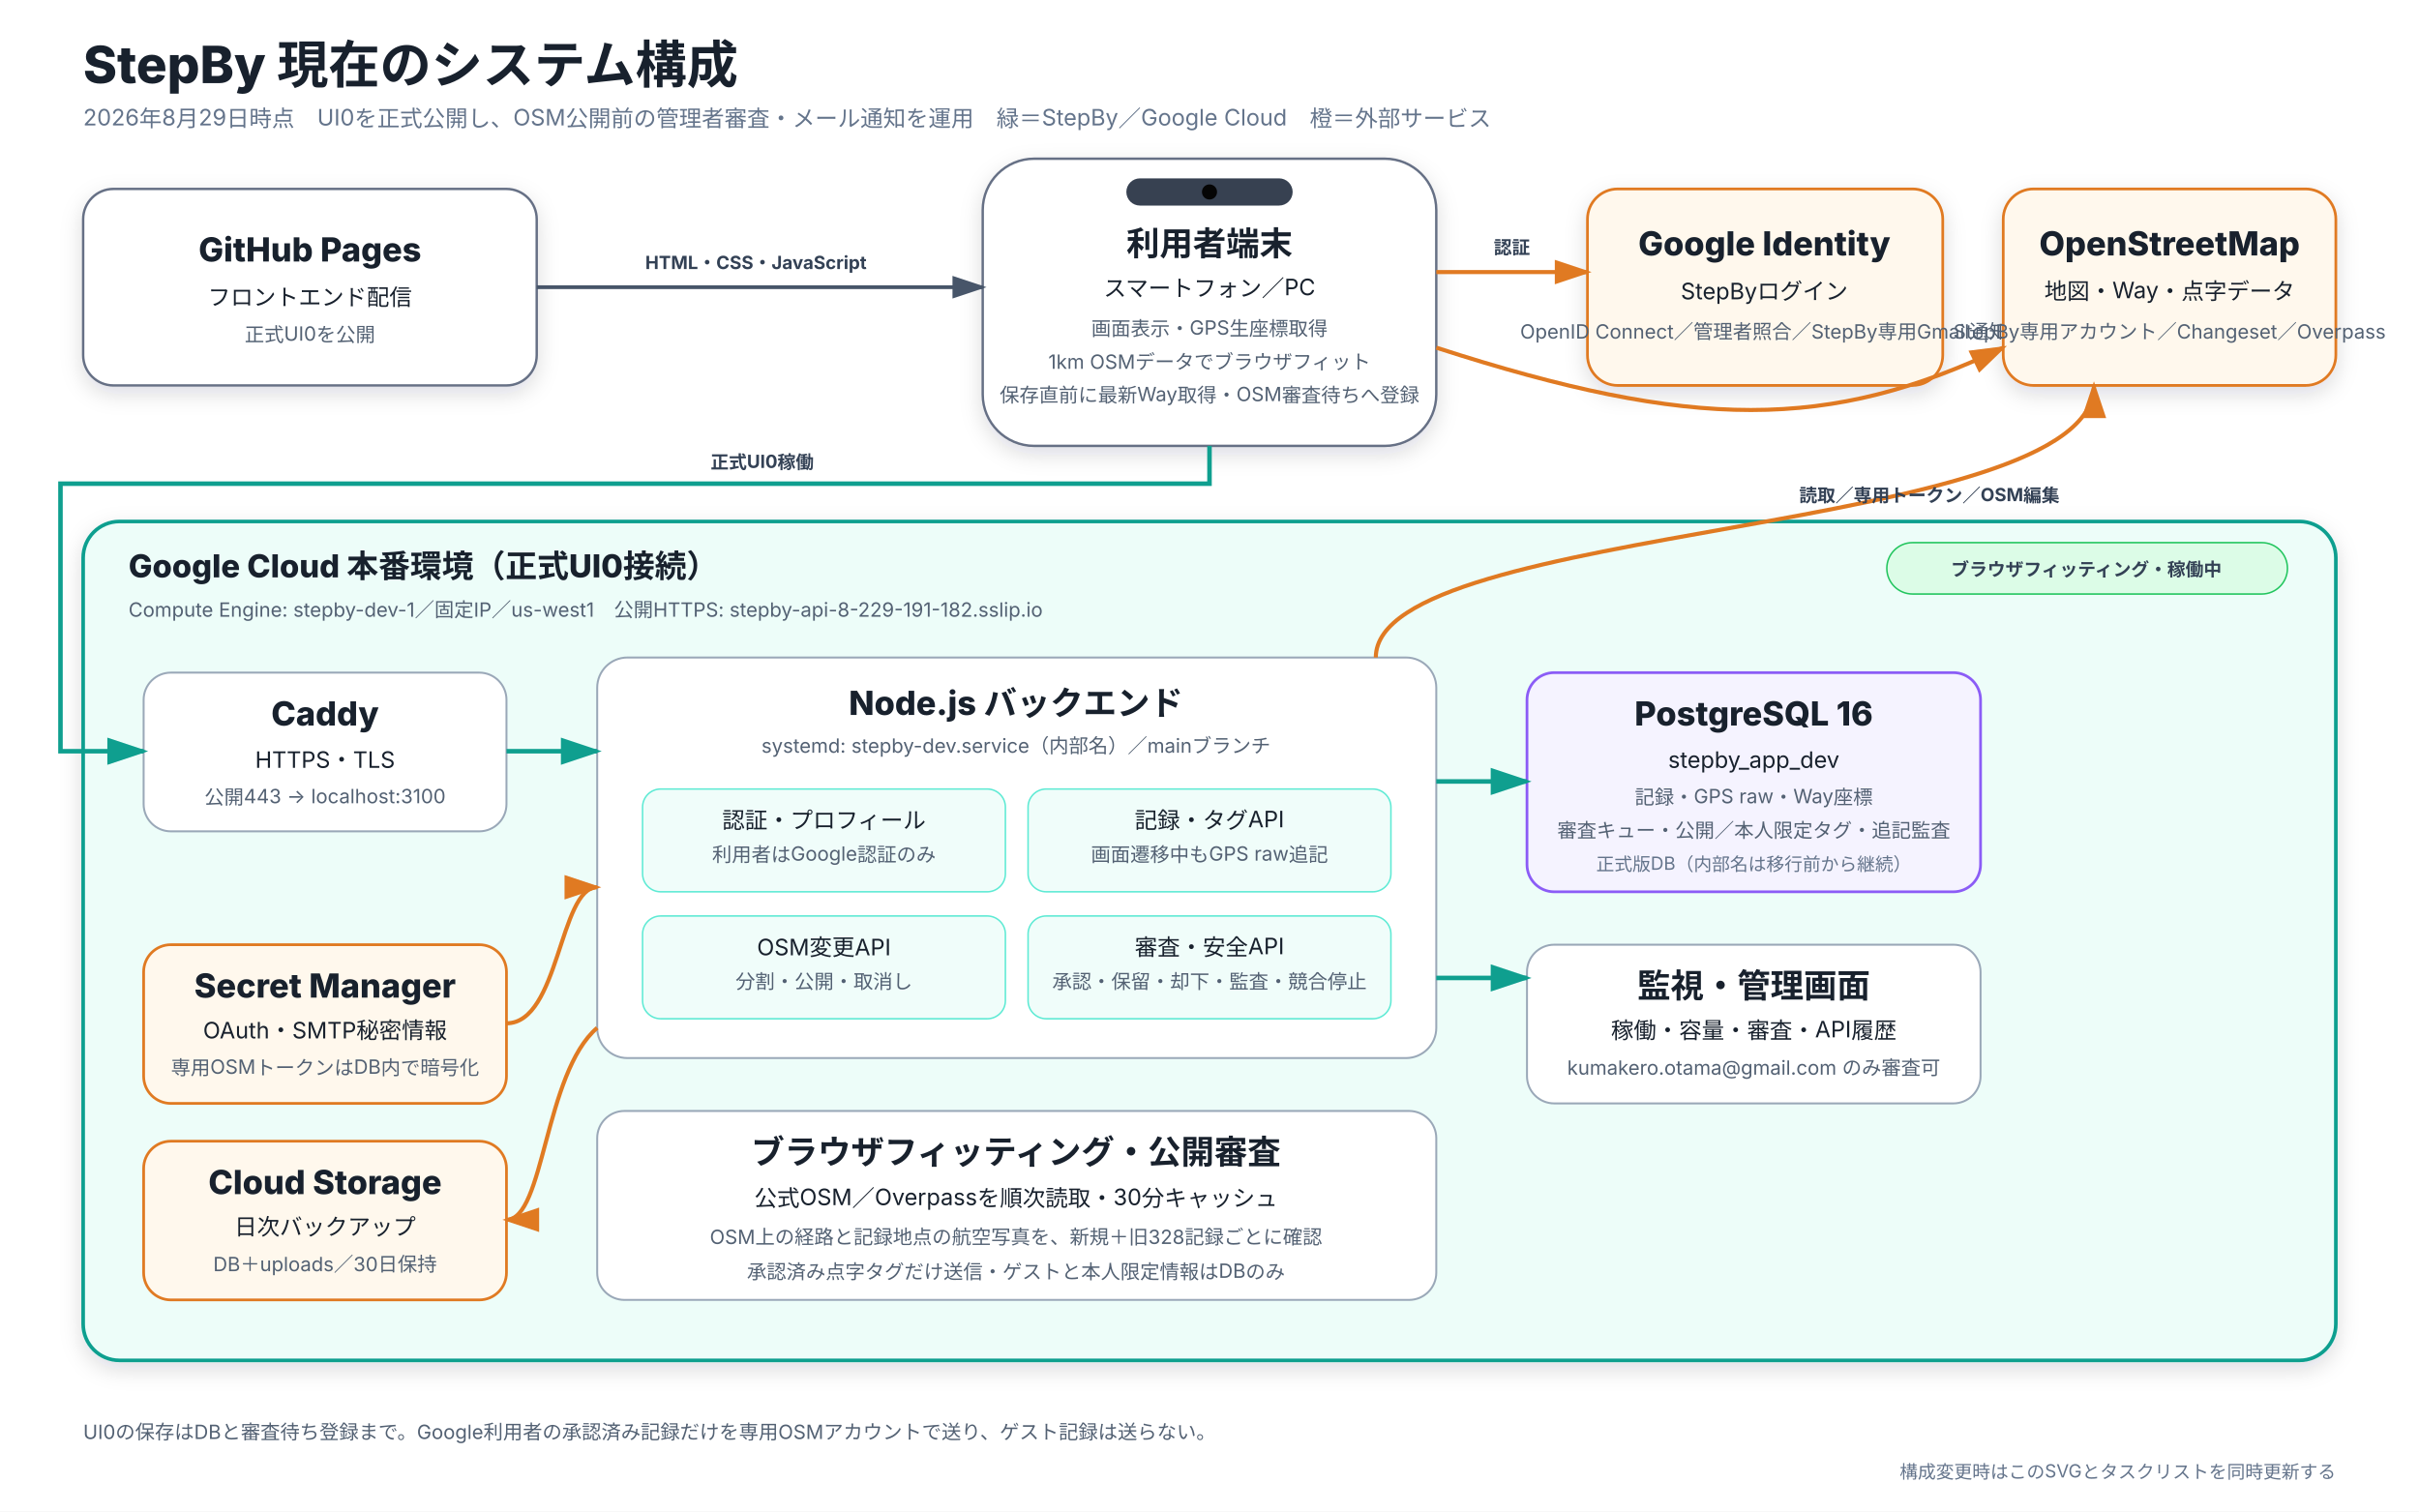
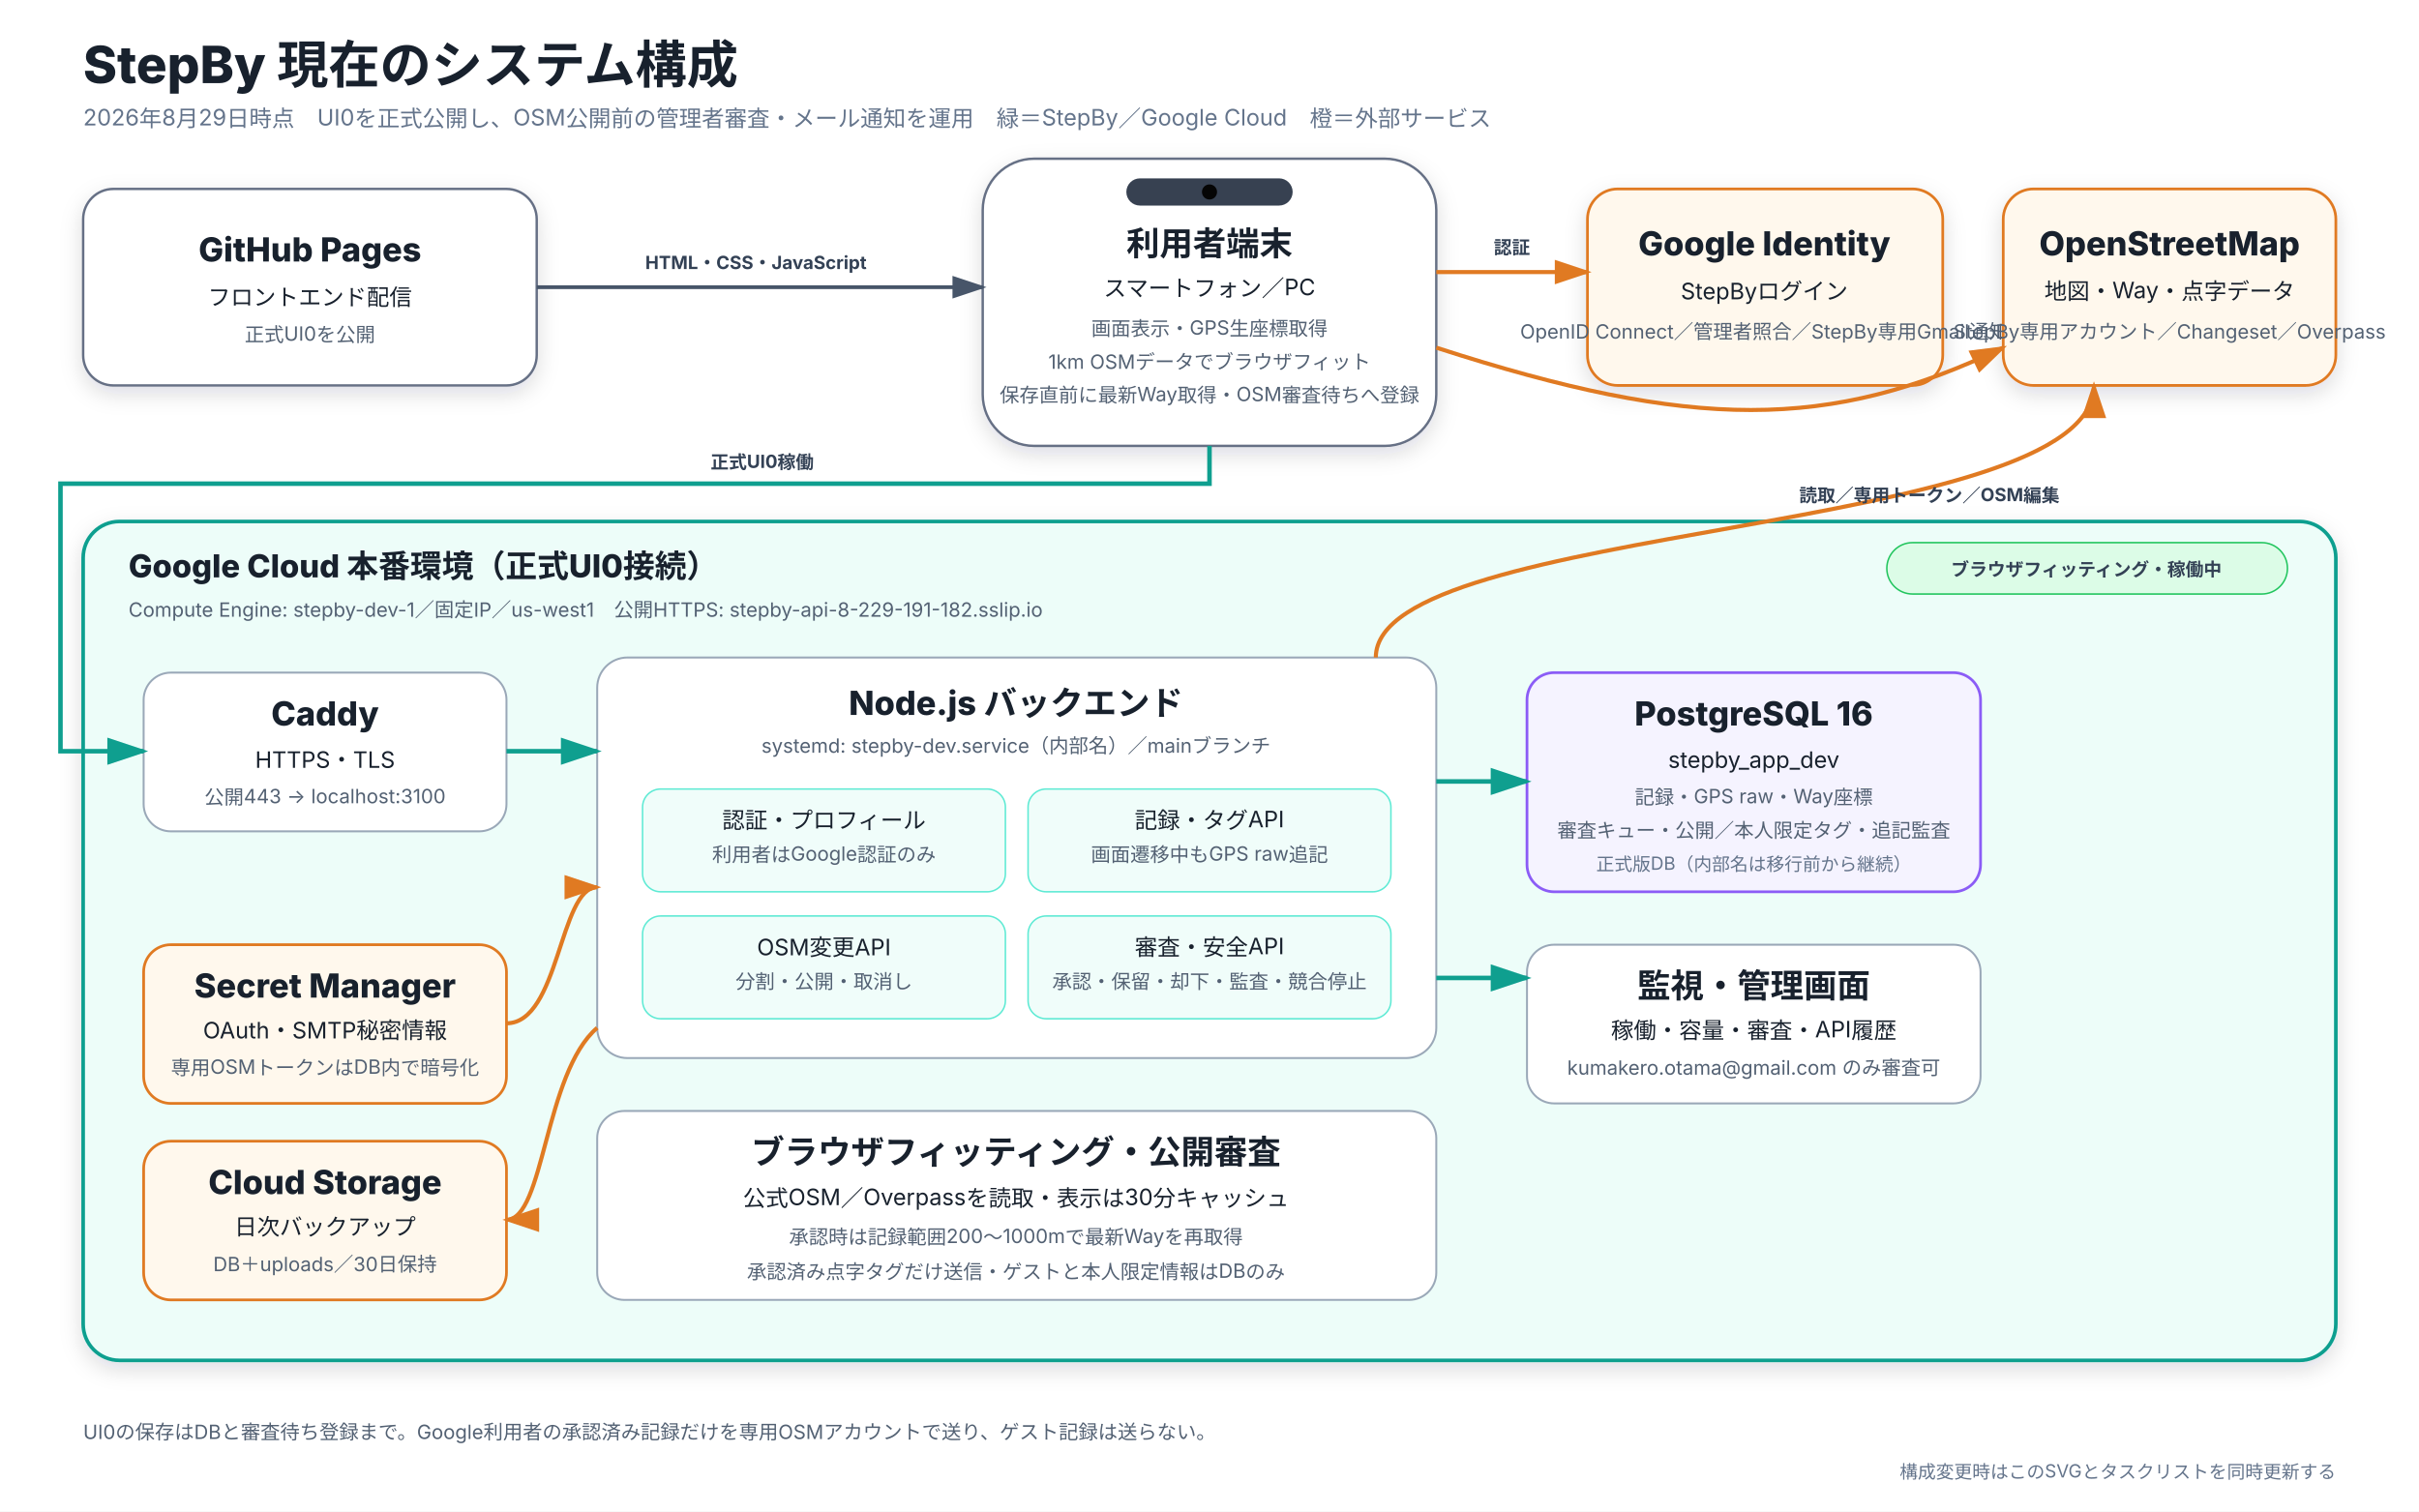
<svg xmlns="http://www.w3.org/2000/svg" width="1600" height="1000" viewBox="0 0 1600 1000" role="img" aria-labelledby="title desc">
  <defs>
    <filter id="shadow" x="-20%" y="-20%" width="140%" height="150%">
      <feDropShadow dx="0" dy="5" stdDeviation="7" flood-color="#0f172a" flood-opacity=".14" />
    </filter>
    <marker id="arrow" markerWidth="10" markerHeight="10" refX="8" refY="3" orient="auto">
      <path d="M0 0v6l9-3z" fill="#475569" />
    </marker>
    <marker id="arrowGreen" markerWidth="10" markerHeight="10" refX="8" refY="3" orient="auto">
      <path d="M0 0v6l9-3z" fill="#0f9f8f" />
    </marker>
    <marker id="arrowOrange" markerWidth="10" markerHeight="10" refX="8" refY="3" orient="auto">
      <path d="M0 0v6l9-3z" fill="#e07a22" />
    </marker>
    <style>
      text{font-family:-apple-system,BlinkMacSystemFont,"Segoe UI","Noto Sans JP",sans-serif;fill:#18212d}
      .title{font-size:34px;font-weight:800}.subtitle{font-size:15px;fill:#64748b}.section{font-size:21px;font-weight:800}.boxTitle{font-size:22px;font-weight:800}.body{font-size:15px}.small{font-size:13px;fill:#536173}.tiny{font-size:12px;fill:#64748b}.label{font-size:12px;font-weight:700;fill:#334155}
      .card{fill:#fff;stroke:#667085;stroke-width:1.6}.cloud{fill:#edfdf9;stroke:#0f9f8f;stroke-width:2.4}.external{fill:#fff8ed;stroke:#e07a22;stroke-width:1.8}.db{fill:#f5f3ff;stroke:#8b5cf6;stroke-width:1.8}.inner{fill:#fff;stroke:#9aa8b8;stroke-width:1.3}.line{fill:none;stroke:#475569;stroke-width:2.5;marker-end:url(#arrow)}.lineGreen{fill:none;stroke:#0f9f8f;stroke-width:3;marker-end:url(#arrowGreen)}.lineOrange{fill:none;stroke:#e07a22;stroke-width:2.7;marker-end:url(#arrowOrange)}.pill{fill:#dcfce7;stroke:#22c55e}
    </style>
  </defs>
  <rect width="1600" height="1000" fill="#fff" />
  <text x="55" y="55" class="title">StepBy 現在のシステム構成</text>
  <text x="55" y="83" class="subtitle">2026年8月29日時点　UI0を正式公開し、OSM公開前の管理者審査・メール通知を運用　緑＝StepBy／Google Cloud　橙＝外部サービス</text>
  <rect x="55" y="125" width="300" height="130" rx="20" class="card" filter="url(#shadow)" />
  <text x="205" y="173" text-anchor="middle" class="boxTitle">GitHub Pages</text>
  <text x="205" y="202" text-anchor="middle" class="body">フロントエンド配信</text>
  <text x="205" y="226" text-anchor="middle" class="small">正式UI0を公開</text>
  <rect x="650" y="105" width="300" height="190" rx="34" class="card" filter="url(#shadow)" />
  <rect x="745" y="118" width="110" height="18" rx="9" fill="#374151" />
  <circle cx="800" cy="127" r="5" fill="#050505" />
  <text x="800" y="169" text-anchor="middle" class="boxTitle">利用者端末</text>
  <text x="800" y="196" text-anchor="middle" class="body">スマートフォン／PC</text>
  <text x="800" y="222" text-anchor="middle" class="small">画面表示・GPS生座標取得</text>
  <text x="800" y="244" text-anchor="middle" class="small">1km OSMデータでブラウザフィット</text>
  <text x="800" y="266" text-anchor="middle" class="small">保存直前に最新Way取得・OSM審査待ちへ登録</text>
  <rect x="1050" y="125" width="235" height="130" rx="20" class="external" filter="url(#shadow)" />
  <text x="1167" y="169" text-anchor="middle" class="boxTitle">Google Identity</text>
  <text x="1167" y="198" text-anchor="middle" class="body">StepByログイン</text>
  <text x="1167" y="224" text-anchor="middle" class="small">OpenID Connect／管理者照合／StepBy専用Gmail通知</text>
  <rect x="1325" y="125" width="220" height="130" rx="20" class="external" filter="url(#shadow)" />
  <text x="1435" y="169" text-anchor="middle" class="boxTitle">OpenStreetMap</text>
  <text x="1435" y="198" text-anchor="middle" class="body">地図・Way・点字データ</text>
  <text x="1435" y="224" text-anchor="middle" class="small">StepBy専用アカウント／Changeset／Overpass</text>
  <path d="M355 190H650" class="line" />
  <path d="M950 180h100" class="lineOrange" />
  <path d="M950 230c170 55 260 55 375 0" class="lineOrange" />
  <text x="500" y="178" text-anchor="middle" class="label">HTML・CSS・JavaScript</text>
  <text x="1000" y="168" text-anchor="middle" class="label">認証</text>
  <rect x="55" y="345" width="1490" height="555" rx="24" class="cloud" filter="url(#shadow)" />
  <text x="85" y="382" class="section">Google Cloud 本番環境（正式UI0接続）</text>
  <rect x="1248" y="359" width="265" height="34" rx="17" class="pill" />
  <text x="1380" y="381" text-anchor="middle" class="label">ブラウザフィッティング・稼働中</text>
  <text x="85" y="408" class="small">Compute Engine: stepby-dev-1／固定IP／us-west1　公開HTTPS: stepby-api-8-229-191-182.sslip.io</text>
  <rect x="95" y="445" width="240" height="105" rx="18" class="inner" />
  <text x="215" y="480" text-anchor="middle" class="boxTitle">Caddy</text>
  <text x="215" y="508" text-anchor="middle" class="body">HTTPS・TLS</text>
  <text x="215" y="532" text-anchor="middle" class="small">公開443 → localhost:3100</text>
  <rect x="395" y="435" width="555" height="265" rx="20" class="inner" />
  <text x="672" y="473" text-anchor="middle" class="boxTitle">Node.js バックエンド</text>
  <text x="672" y="498" text-anchor="middle" class="small">systemd: stepby-dev.service（内部名）／mainブランチ</text>
  <rect x="425" y="522" width="240" height="68" rx="12" fill="#f0fdfa" stroke="#5eead4" />
  <text x="545" y="548" text-anchor="middle" class="body">認証・プロフィール</text>
  <text x="545" y="570" text-anchor="middle" class="small">利用者はGoogle認証のみ</text>
  <rect x="680" y="522" width="240" height="68" rx="12" fill="#f0fdfa" stroke="#5eead4" />
  <text x="800" y="548" text-anchor="middle" class="body">記録・タグAPI</text>
  <text x="800" y="570" text-anchor="middle" class="small">画面遷移中もGPS raw追記</text>
  <rect x="425" y="606" width="240" height="68" rx="12" fill="#f0fdfa" stroke="#5eead4" />
  <text x="545" y="632" text-anchor="middle" class="body">OSM変更API</text>
  <text x="545" y="654" text-anchor="middle" class="small">分割・公開・取消し</text>
  <rect x="680" y="606" width="240" height="68" rx="12" fill="#f0fdfa" stroke="#5eead4" />
  <text x="800" y="632" text-anchor="middle" class="body">審査・安全API</text>
  <text x="800" y="654" text-anchor="middle" class="small">承認・保留・却下・監査・競合停止</text>
  <rect x="1010" y="445" width="300" height="145" rx="18" class="db" />
  <text x="1160" y="480" text-anchor="middle" class="boxTitle">PostgreSQL 16</text>
  <text x="1160" y="508" text-anchor="middle" class="body">stepby_app_dev</text>
  <text x="1160" y="532" text-anchor="middle" class="small">記録・GPS raw・Way座標</text>
  <text x="1160" y="554" text-anchor="middle" class="small">審査キュー・公開／本人限定タグ・追記監査</text>
  <text x="1160" y="576" text-anchor="middle" class="tiny">正式版DB（内部名は移行前から継続）</text>
  <rect x="95" y="625" width="240" height="105" rx="18" class="external" />
  <text x="215" y="660" text-anchor="middle" class="boxTitle">Secret Manager</text>
  <text x="215" y="687" text-anchor="middle" class="body">OAuth・SMTP秘密情報</text>
  <text x="215" y="711" text-anchor="middle" class="small">専用OSMトークンはDB内で暗号化</text>
  <rect x="95" y="755" width="240" height="105" rx="18" class="external" />
  <text x="215" y="790" text-anchor="middle" class="boxTitle">Cloud Storage</text>
  <text x="215" y="817" text-anchor="middle" class="body">日次バックアップ</text>
  <text x="215" y="841" text-anchor="middle" class="small">DB＋uploads／30日保持</text>
  <rect x="395" y="735" width="555" height="125" rx="18" class="inner" />
  <text x="672" y="770" text-anchor="middle" class="boxTitle">ブラウザフィッティング・公開審査</text>
-   <text x="672" y="798" text-anchor="middle" class="body">公式OSM／Overpassを順次読取・30分キャッシュ</text>
-   <text x="672" y="823" text-anchor="middle" class="small">OSM上の経路と記録地点の航空写真を、新規＋旧328記録ごとに確認</text>
+   <text x="672" y="798" text-anchor="middle" class="body">公式OSM／Overpassを読取・表示は30分キャッシュ</text>
+   <text x="672" y="823" text-anchor="middle" class="small">承認時は記録範囲200〜1000mで最新Wayを再取得</text>
  <text x="672" y="846" text-anchor="middle" class="small">承認済み点字タグだけ送信・ゲストと本人限定情報はDBのみ</text>
  <rect x="1010" y="625" width="300" height="105" rx="18" class="inner" />
  <text x="1160" y="660" text-anchor="middle" class="boxTitle">監視・管理画面</text>
  <text x="1160" y="687" text-anchor="middle" class="body">稼働・容量・審査・API履歴</text>
  <text x="1160" y="711" text-anchor="middle" class="small">kumakero.otama@gmail.com のみ審査可</text>
  <path d="M335 497h60" class="lineGreen" />
  <path d="M950 517h60" class="lineGreen" />
  <path d="M335 677c35 0 35-90 60-90" class="lineOrange" />
  <path d="M395 680c-35 30-35 127-60 127" class="lineOrange" />
  <path d="M950 647h60" class="lineGreen" />
  <path d="M800 295v25H40v177h55" class="lineGreen" />
  <text x="470" y="310" class="label">正式UI0稼働</text>
  <path d="M910 435c0-90 475-80 475-180" class="lineOrange" />
  <text x="1190" y="332" class="label">読取／専用トークン／OSM編集</text>
  <text x="55" y="952" class="small">UI0の保存はDBと審査待ち登録まで。Google利用者の承認済み記録だけを専用OSMアカウントで送り、ゲスト記録は送らない。</text>
  <text x="1545" y="978" text-anchor="end" class="tiny">構成変更時はこのSVGとタスクリストを同時更新する</text>
</svg>
